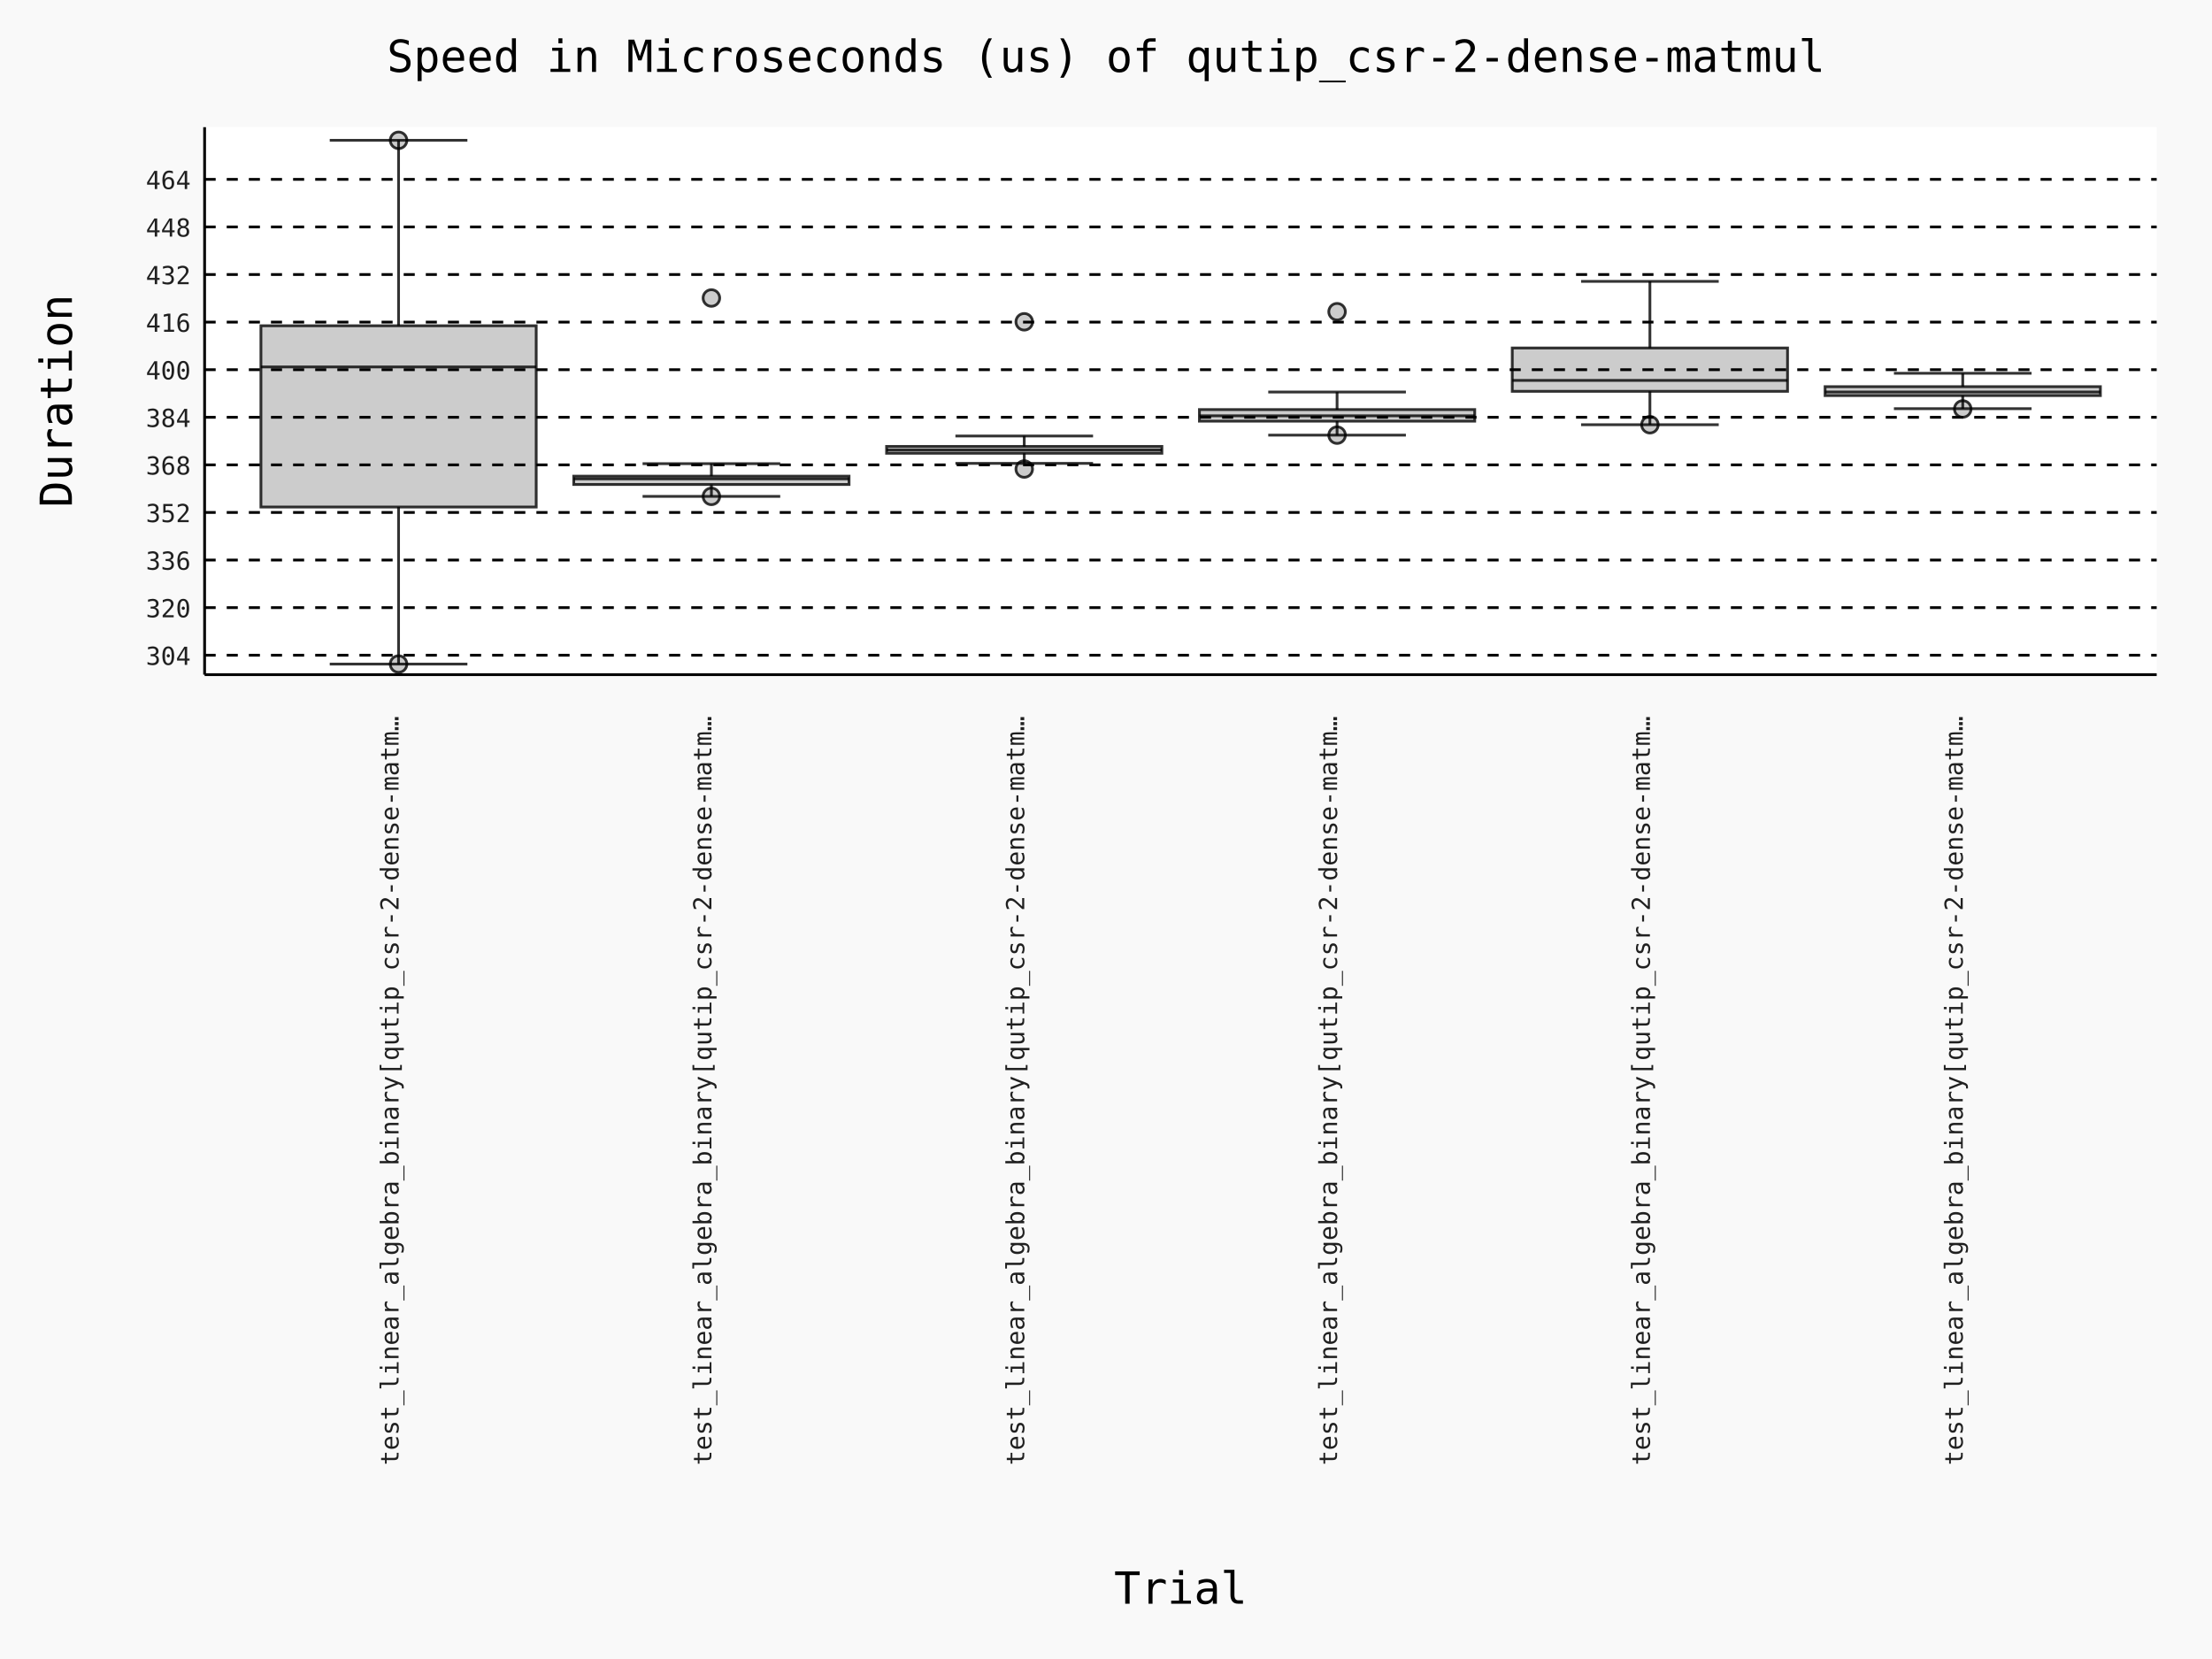
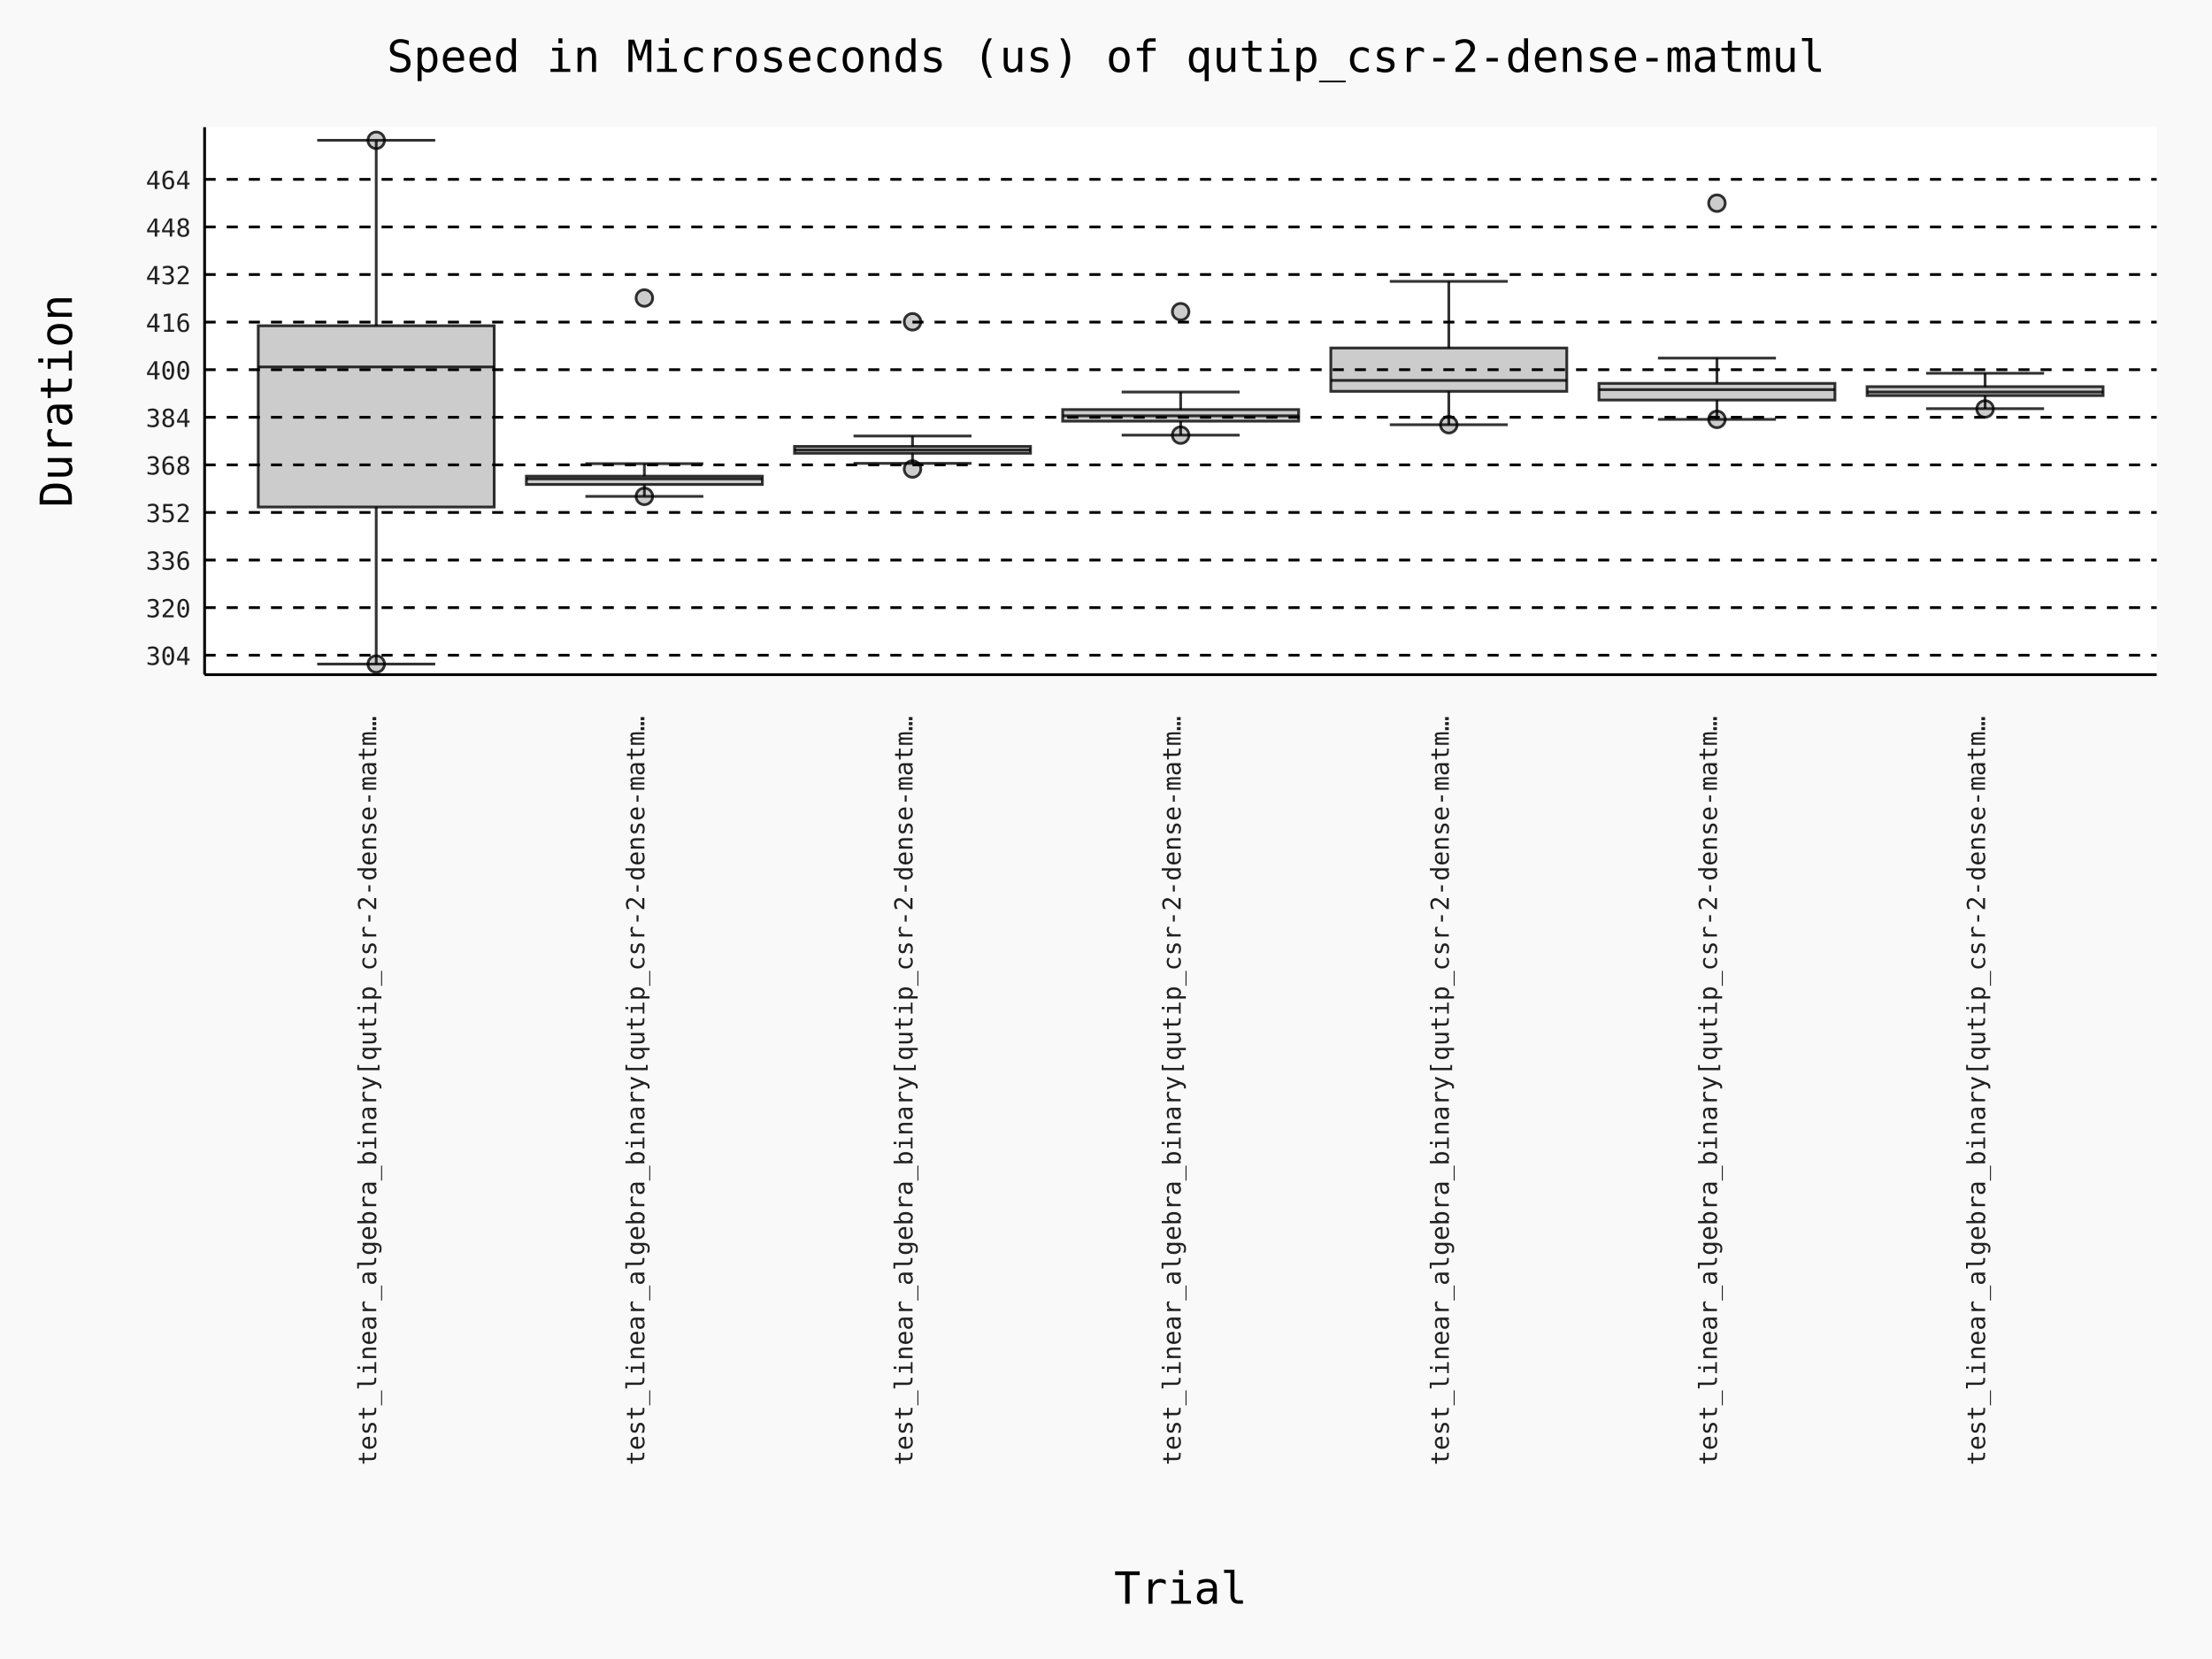
- <svg xmlns="http://www.w3.org/2000/svg" id="chart-a90d7966-ff99-45f2-a9dd-f50ec0908960" class="pygal-chart" viewBox="0 0 800 600">
+ <svg xmlns="http://www.w3.org/2000/svg" id="chart-69d0c41b-8abf-4473-8cde-455bdb06573e" class="pygal-chart" viewBox="0 0 800 600">
  <defs>
-     <style type="text/css">#chart-a90d7966-ff99-45f2-a9dd-f50ec0908960{-webkit-user-select:none;-webkit-font-smoothing:antialiased;font-family:Consolas,"Deja Vu Sans Mono","Bitstream Vera Sans Mono","Courier New",monospace}#chart-a90d7966-ff99-45f2-a9dd-f50ec0908960 .title{font-family:Consolas,"Deja Vu Sans Mono","Bitstream Vera Sans Mono","Courier New",monospace;font-size:16px}#chart-a90d7966-ff99-45f2-a9dd-f50ec0908960 .legends .legend text{font-family:Consolas,"Deja Vu Sans Mono","Bitstream Vera Sans Mono","Courier New",monospace;font-size:14px}#chart-a90d7966-ff99-45f2-a9dd-f50ec0908960 .axis text{font-family:Consolas,"Deja Vu Sans Mono","Bitstream Vera Sans Mono","Courier New",monospace;font-size:10px}#chart-a90d7966-ff99-45f2-a9dd-f50ec0908960 .axis text.major{font-family:Consolas,"Deja Vu Sans Mono","Bitstream Vera Sans Mono","Courier New",monospace;font-size:10px}#chart-a90d7966-ff99-45f2-a9dd-f50ec0908960 .text-overlay text.value{font-family:Consolas,"Deja Vu Sans Mono","Bitstream Vera Sans Mono","Courier New",monospace;font-size:16px}#chart-a90d7966-ff99-45f2-a9dd-f50ec0908960 .text-overlay text.label{font-family:Consolas,"Deja Vu Sans Mono","Bitstream Vera Sans Mono","Courier New",monospace;font-size:10px}#chart-a90d7966-ff99-45f2-a9dd-f50ec0908960 .tooltip{font-family:Consolas,"Deja Vu Sans Mono","Bitstream Vera Sans Mono","Courier New",monospace;font-size:14px}#chart-a90d7966-ff99-45f2-a9dd-f50ec0908960 text.no_data{font-family:Consolas,"Deja Vu Sans Mono","Bitstream Vera Sans Mono","Courier New",monospace;font-size:64px}
- #chart-a90d7966-ff99-45f2-a9dd-f50ec0908960{background-color:rgba(249,249,249,1)}#chart-a90d7966-ff99-45f2-a9dd-f50ec0908960 path,#chart-a90d7966-ff99-45f2-a9dd-f50ec0908960 line,#chart-a90d7966-ff99-45f2-a9dd-f50ec0908960 rect,#chart-a90d7966-ff99-45f2-a9dd-f50ec0908960 circle{-webkit-transition:150ms;-moz-transition:150ms;transition:150ms}#chart-a90d7966-ff99-45f2-a9dd-f50ec0908960 .graph &gt; .background{fill:rgba(249,249,249,1)}#chart-a90d7966-ff99-45f2-a9dd-f50ec0908960 .plot &gt; .background{fill:rgba(255,255,255,1)}#chart-a90d7966-ff99-45f2-a9dd-f50ec0908960 .graph{fill:rgba(0,0,0,.87)}#chart-a90d7966-ff99-45f2-a9dd-f50ec0908960 text.no_data{fill:rgba(0,0,0,1)}#chart-a90d7966-ff99-45f2-a9dd-f50ec0908960 .title{fill:rgba(0,0,0,1)}#chart-a90d7966-ff99-45f2-a9dd-f50ec0908960 .legends .legend text{fill:rgba(0,0,0,.87)}#chart-a90d7966-ff99-45f2-a9dd-f50ec0908960 .legends .legend:hover text{fill:rgba(0,0,0,1)}#chart-a90d7966-ff99-45f2-a9dd-f50ec0908960 .axis .line{stroke:rgba(0,0,0,1)}#chart-a90d7966-ff99-45f2-a9dd-f50ec0908960 .axis .guide.line{stroke:rgba(0,0,0,.54)}#chart-a90d7966-ff99-45f2-a9dd-f50ec0908960 .axis .major.line{stroke:rgba(0,0,0,.87)}#chart-a90d7966-ff99-45f2-a9dd-f50ec0908960 .axis text.major{fill:rgba(0,0,0,1)}#chart-a90d7966-ff99-45f2-a9dd-f50ec0908960 .axis.y .guides:hover .guide.line,#chart-a90d7966-ff99-45f2-a9dd-f50ec0908960 .line-graph .axis.x .guides:hover .guide.line,#chart-a90d7966-ff99-45f2-a9dd-f50ec0908960 .stackedline-graph .axis.x .guides:hover .guide.line,#chart-a90d7966-ff99-45f2-a9dd-f50ec0908960 .xy-graph .axis.x .guides:hover .guide.line{stroke:rgba(0,0,0,1)}#chart-a90d7966-ff99-45f2-a9dd-f50ec0908960 .axis .guides:hover text{fill:rgba(0,0,0,1)}#chart-a90d7966-ff99-45f2-a9dd-f50ec0908960 .reactive{fill-opacity:.7;stroke-opacity:.8;stroke-width:1}#chart-a90d7966-ff99-45f2-a9dd-f50ec0908960 .ci{stroke:rgba(0,0,0,.87)}#chart-a90d7966-ff99-45f2-a9dd-f50ec0908960 .reactive.active,#chart-a90d7966-ff99-45f2-a9dd-f50ec0908960 .active .reactive{fill-opacity:.8;stroke-opacity:.9;stroke-width:4}#chart-a90d7966-ff99-45f2-a9dd-f50ec0908960 .ci .reactive.active{stroke-width:1.5}#chart-a90d7966-ff99-45f2-a9dd-f50ec0908960 .series text{fill:rgba(0,0,0,1)}#chart-a90d7966-ff99-45f2-a9dd-f50ec0908960 .tooltip rect{fill:rgba(255,255,255,1);stroke:rgba(0,0,0,1);-webkit-transition:opacity 150ms;-moz-transition:opacity 150ms;transition:opacity 150ms}#chart-a90d7966-ff99-45f2-a9dd-f50ec0908960 .tooltip .label{fill:rgba(0,0,0,.87)}#chart-a90d7966-ff99-45f2-a9dd-f50ec0908960 .tooltip .label{fill:rgba(0,0,0,.87)}#chart-a90d7966-ff99-45f2-a9dd-f50ec0908960 .tooltip .legend{font-size:.8em;fill:rgba(0,0,0,.54)}#chart-a90d7966-ff99-45f2-a9dd-f50ec0908960 .tooltip .x_label{font-size:.6em;fill:rgba(0,0,0,1)}#chart-a90d7966-ff99-45f2-a9dd-f50ec0908960 .tooltip .xlink{font-size:.5em;text-decoration:underline}#chart-a90d7966-ff99-45f2-a9dd-f50ec0908960 .tooltip .value{font-size:1.5em}#chart-a90d7966-ff99-45f2-a9dd-f50ec0908960 .bound{font-size:.5em}#chart-a90d7966-ff99-45f2-a9dd-f50ec0908960 .max-value{font-size:.75em;fill:rgba(0,0,0,.54)}#chart-a90d7966-ff99-45f2-a9dd-f50ec0908960 .map-element{fill:rgba(255,255,255,1);stroke:rgba(0,0,0,.54) !important}#chart-a90d7966-ff99-45f2-a9dd-f50ec0908960 .map-element .reactive{fill-opacity:inherit;stroke-opacity:inherit}#chart-a90d7966-ff99-45f2-a9dd-f50ec0908960 .color-0,#chart-a90d7966-ff99-45f2-a9dd-f50ec0908960 .color-0 a:visited{stroke:#000000;fill:#000000}#chart-a90d7966-ff99-45f2-a9dd-f50ec0908960 .color-1,#chart-a90d7966-ff99-45f2-a9dd-f50ec0908960 .color-1 a:visited{stroke:#000000;fill:#000000}#chart-a90d7966-ff99-45f2-a9dd-f50ec0908960 .color-2,#chart-a90d7966-ff99-45f2-a9dd-f50ec0908960 .color-2 a:visited{stroke:#000000;fill:#000000}#chart-a90d7966-ff99-45f2-a9dd-f50ec0908960 .color-3,#chart-a90d7966-ff99-45f2-a9dd-f50ec0908960 .color-3 a:visited{stroke:#000000;fill:#000000}#chart-a90d7966-ff99-45f2-a9dd-f50ec0908960 .color-4,#chart-a90d7966-ff99-45f2-a9dd-f50ec0908960 .color-4 a:visited{stroke:#000000;fill:#000000}#chart-a90d7966-ff99-45f2-a9dd-f50ec0908960 .color-5,#chart-a90d7966-ff99-45f2-a9dd-f50ec0908960 .color-5 a:visited{stroke:#000000;fill:#000000}#chart-a90d7966-ff99-45f2-a9dd-f50ec0908960 .text-overlay .color-0 text{fill:white}#chart-a90d7966-ff99-45f2-a9dd-f50ec0908960 .text-overlay .color-1 text{fill:white}#chart-a90d7966-ff99-45f2-a9dd-f50ec0908960 .text-overlay .color-2 text{fill:white}#chart-a90d7966-ff99-45f2-a9dd-f50ec0908960 .text-overlay .color-3 text{fill:white}#chart-a90d7966-ff99-45f2-a9dd-f50ec0908960 .text-overlay .color-4 text{fill:white}#chart-a90d7966-ff99-45f2-a9dd-f50ec0908960 .text-overlay .color-5 text{fill:white}
- #chart-a90d7966-ff99-45f2-a9dd-f50ec0908960 text.no_data{text-anchor:middle}#chart-a90d7966-ff99-45f2-a9dd-f50ec0908960 .guide.line{fill:none}#chart-a90d7966-ff99-45f2-a9dd-f50ec0908960 .centered{text-anchor:middle}#chart-a90d7966-ff99-45f2-a9dd-f50ec0908960 .title{text-anchor:middle}#chart-a90d7966-ff99-45f2-a9dd-f50ec0908960 .legends .legend text{fill-opacity:1}#chart-a90d7966-ff99-45f2-a9dd-f50ec0908960 .axis.x text{text-anchor:middle}#chart-a90d7966-ff99-45f2-a9dd-f50ec0908960 .axis.x:not(.web) text[transform]{text-anchor:start}#chart-a90d7966-ff99-45f2-a9dd-f50ec0908960 .axis.x:not(.web) text[transform].backwards{text-anchor:end}#chart-a90d7966-ff99-45f2-a9dd-f50ec0908960 .axis.y text{text-anchor:end}#chart-a90d7966-ff99-45f2-a9dd-f50ec0908960 .axis.y text[transform].backwards{text-anchor:start}#chart-a90d7966-ff99-45f2-a9dd-f50ec0908960 .axis.y2 text{text-anchor:start}#chart-a90d7966-ff99-45f2-a9dd-f50ec0908960 .axis.y2 text[transform].backwards{text-anchor:end}#chart-a90d7966-ff99-45f2-a9dd-f50ec0908960 .axis .guide.line{stroke-dasharray:4,4;stroke:black}#chart-a90d7966-ff99-45f2-a9dd-f50ec0908960 .axis .major.guide.line{stroke-dasharray:6,6;stroke:black}#chart-a90d7966-ff99-45f2-a9dd-f50ec0908960 .horizontal .axis.y .guide.line,#chart-a90d7966-ff99-45f2-a9dd-f50ec0908960 .horizontal .axis.y2 .guide.line,#chart-a90d7966-ff99-45f2-a9dd-f50ec0908960 .vertical .axis.x .guide.line{opacity:0}#chart-a90d7966-ff99-45f2-a9dd-f50ec0908960 .horizontal .axis.always_show .guide.line,#chart-a90d7966-ff99-45f2-a9dd-f50ec0908960 .vertical .axis.always_show .guide.line{opacity:1 !important}#chart-a90d7966-ff99-45f2-a9dd-f50ec0908960 .axis.y .guides:hover .guide.line,#chart-a90d7966-ff99-45f2-a9dd-f50ec0908960 .axis.y2 .guides:hover .guide.line,#chart-a90d7966-ff99-45f2-a9dd-f50ec0908960 .axis.x .guides:hover .guide.line{opacity:1}#chart-a90d7966-ff99-45f2-a9dd-f50ec0908960 .axis .guides:hover text{opacity:1}#chart-a90d7966-ff99-45f2-a9dd-f50ec0908960 .nofill{fill:none}#chart-a90d7966-ff99-45f2-a9dd-f50ec0908960 .subtle-fill{fill-opacity:.2}#chart-a90d7966-ff99-45f2-a9dd-f50ec0908960 .dot{stroke-width:1px;fill-opacity:1;stroke-opacity:1}#chart-a90d7966-ff99-45f2-a9dd-f50ec0908960 .dot.active{stroke-width:5px}#chart-a90d7966-ff99-45f2-a9dd-f50ec0908960 .dot.negative{fill:transparent}#chart-a90d7966-ff99-45f2-a9dd-f50ec0908960 text,#chart-a90d7966-ff99-45f2-a9dd-f50ec0908960 tspan{stroke:none !important}#chart-a90d7966-ff99-45f2-a9dd-f50ec0908960 .series text.active{opacity:1}#chart-a90d7966-ff99-45f2-a9dd-f50ec0908960 .tooltip rect{fill-opacity:.95;stroke-width:.5}#chart-a90d7966-ff99-45f2-a9dd-f50ec0908960 .tooltip text{fill-opacity:1}#chart-a90d7966-ff99-45f2-a9dd-f50ec0908960 .showable{visibility:hidden}#chart-a90d7966-ff99-45f2-a9dd-f50ec0908960 .showable.shown{visibility:visible}#chart-a90d7966-ff99-45f2-a9dd-f50ec0908960 .gauge-background{fill:rgba(229,229,229,1);stroke:none}#chart-a90d7966-ff99-45f2-a9dd-f50ec0908960 .bg-lines{stroke:rgba(249,249,249,1);stroke-width:2px}
+     <style type="text/css">#chart-69d0c41b-8abf-4473-8cde-455bdb06573e{-webkit-user-select:none;-webkit-font-smoothing:antialiased;font-family:Consolas,"Deja Vu Sans Mono","Bitstream Vera Sans Mono","Courier New",monospace}#chart-69d0c41b-8abf-4473-8cde-455bdb06573e .title{font-family:Consolas,"Deja Vu Sans Mono","Bitstream Vera Sans Mono","Courier New",monospace;font-size:16px}#chart-69d0c41b-8abf-4473-8cde-455bdb06573e .legends .legend text{font-family:Consolas,"Deja Vu Sans Mono","Bitstream Vera Sans Mono","Courier New",monospace;font-size:14px}#chart-69d0c41b-8abf-4473-8cde-455bdb06573e .axis text{font-family:Consolas,"Deja Vu Sans Mono","Bitstream Vera Sans Mono","Courier New",monospace;font-size:10px}#chart-69d0c41b-8abf-4473-8cde-455bdb06573e .axis text.major{font-family:Consolas,"Deja Vu Sans Mono","Bitstream Vera Sans Mono","Courier New",monospace;font-size:10px}#chart-69d0c41b-8abf-4473-8cde-455bdb06573e .text-overlay text.value{font-family:Consolas,"Deja Vu Sans Mono","Bitstream Vera Sans Mono","Courier New",monospace;font-size:16px}#chart-69d0c41b-8abf-4473-8cde-455bdb06573e .text-overlay text.label{font-family:Consolas,"Deja Vu Sans Mono","Bitstream Vera Sans Mono","Courier New",monospace;font-size:10px}#chart-69d0c41b-8abf-4473-8cde-455bdb06573e .tooltip{font-family:Consolas,"Deja Vu Sans Mono","Bitstream Vera Sans Mono","Courier New",monospace;font-size:14px}#chart-69d0c41b-8abf-4473-8cde-455bdb06573e text.no_data{font-family:Consolas,"Deja Vu Sans Mono","Bitstream Vera Sans Mono","Courier New",monospace;font-size:64px}
+ #chart-69d0c41b-8abf-4473-8cde-455bdb06573e{background-color:rgba(249,249,249,1)}#chart-69d0c41b-8abf-4473-8cde-455bdb06573e path,#chart-69d0c41b-8abf-4473-8cde-455bdb06573e line,#chart-69d0c41b-8abf-4473-8cde-455bdb06573e rect,#chart-69d0c41b-8abf-4473-8cde-455bdb06573e circle{-webkit-transition:150ms;-moz-transition:150ms;transition:150ms}#chart-69d0c41b-8abf-4473-8cde-455bdb06573e .graph &gt; .background{fill:rgba(249,249,249,1)}#chart-69d0c41b-8abf-4473-8cde-455bdb06573e .plot &gt; .background{fill:rgba(255,255,255,1)}#chart-69d0c41b-8abf-4473-8cde-455bdb06573e .graph{fill:rgba(0,0,0,.87)}#chart-69d0c41b-8abf-4473-8cde-455bdb06573e text.no_data{fill:rgba(0,0,0,1)}#chart-69d0c41b-8abf-4473-8cde-455bdb06573e .title{fill:rgba(0,0,0,1)}#chart-69d0c41b-8abf-4473-8cde-455bdb06573e .legends .legend text{fill:rgba(0,0,0,.87)}#chart-69d0c41b-8abf-4473-8cde-455bdb06573e .legends .legend:hover text{fill:rgba(0,0,0,1)}#chart-69d0c41b-8abf-4473-8cde-455bdb06573e .axis .line{stroke:rgba(0,0,0,1)}#chart-69d0c41b-8abf-4473-8cde-455bdb06573e .axis .guide.line{stroke:rgba(0,0,0,.54)}#chart-69d0c41b-8abf-4473-8cde-455bdb06573e .axis .major.line{stroke:rgba(0,0,0,.87)}#chart-69d0c41b-8abf-4473-8cde-455bdb06573e .axis text.major{fill:rgba(0,0,0,1)}#chart-69d0c41b-8abf-4473-8cde-455bdb06573e .axis.y .guides:hover .guide.line,#chart-69d0c41b-8abf-4473-8cde-455bdb06573e .line-graph .axis.x .guides:hover .guide.line,#chart-69d0c41b-8abf-4473-8cde-455bdb06573e .stackedline-graph .axis.x .guides:hover .guide.line,#chart-69d0c41b-8abf-4473-8cde-455bdb06573e .xy-graph .axis.x .guides:hover .guide.line{stroke:rgba(0,0,0,1)}#chart-69d0c41b-8abf-4473-8cde-455bdb06573e .axis .guides:hover text{fill:rgba(0,0,0,1)}#chart-69d0c41b-8abf-4473-8cde-455bdb06573e .reactive{fill-opacity:.7;stroke-opacity:.8;stroke-width:1}#chart-69d0c41b-8abf-4473-8cde-455bdb06573e .ci{stroke:rgba(0,0,0,.87)}#chart-69d0c41b-8abf-4473-8cde-455bdb06573e .reactive.active,#chart-69d0c41b-8abf-4473-8cde-455bdb06573e .active .reactive{fill-opacity:.8;stroke-opacity:.9;stroke-width:4}#chart-69d0c41b-8abf-4473-8cde-455bdb06573e .ci .reactive.active{stroke-width:1.5}#chart-69d0c41b-8abf-4473-8cde-455bdb06573e .series text{fill:rgba(0,0,0,1)}#chart-69d0c41b-8abf-4473-8cde-455bdb06573e .tooltip rect{fill:rgba(255,255,255,1);stroke:rgba(0,0,0,1);-webkit-transition:opacity 150ms;-moz-transition:opacity 150ms;transition:opacity 150ms}#chart-69d0c41b-8abf-4473-8cde-455bdb06573e .tooltip .label{fill:rgba(0,0,0,.87)}#chart-69d0c41b-8abf-4473-8cde-455bdb06573e .tooltip .label{fill:rgba(0,0,0,.87)}#chart-69d0c41b-8abf-4473-8cde-455bdb06573e .tooltip .legend{font-size:.8em;fill:rgba(0,0,0,.54)}#chart-69d0c41b-8abf-4473-8cde-455bdb06573e .tooltip .x_label{font-size:.6em;fill:rgba(0,0,0,1)}#chart-69d0c41b-8abf-4473-8cde-455bdb06573e .tooltip .xlink{font-size:.5em;text-decoration:underline}#chart-69d0c41b-8abf-4473-8cde-455bdb06573e .tooltip .value{font-size:1.5em}#chart-69d0c41b-8abf-4473-8cde-455bdb06573e .bound{font-size:.5em}#chart-69d0c41b-8abf-4473-8cde-455bdb06573e .max-value{font-size:.75em;fill:rgba(0,0,0,.54)}#chart-69d0c41b-8abf-4473-8cde-455bdb06573e .map-element{fill:rgba(255,255,255,1);stroke:rgba(0,0,0,.54) !important}#chart-69d0c41b-8abf-4473-8cde-455bdb06573e .map-element .reactive{fill-opacity:inherit;stroke-opacity:inherit}#chart-69d0c41b-8abf-4473-8cde-455bdb06573e .color-0,#chart-69d0c41b-8abf-4473-8cde-455bdb06573e .color-0 a:visited{stroke:#000000;fill:#000000}#chart-69d0c41b-8abf-4473-8cde-455bdb06573e .color-1,#chart-69d0c41b-8abf-4473-8cde-455bdb06573e .color-1 a:visited{stroke:#000000;fill:#000000}#chart-69d0c41b-8abf-4473-8cde-455bdb06573e .color-2,#chart-69d0c41b-8abf-4473-8cde-455bdb06573e .color-2 a:visited{stroke:#000000;fill:#000000}#chart-69d0c41b-8abf-4473-8cde-455bdb06573e .color-3,#chart-69d0c41b-8abf-4473-8cde-455bdb06573e .color-3 a:visited{stroke:#000000;fill:#000000}#chart-69d0c41b-8abf-4473-8cde-455bdb06573e .color-4,#chart-69d0c41b-8abf-4473-8cde-455bdb06573e .color-4 a:visited{stroke:#000000;fill:#000000}#chart-69d0c41b-8abf-4473-8cde-455bdb06573e .color-5,#chart-69d0c41b-8abf-4473-8cde-455bdb06573e .color-5 a:visited{stroke:#000000;fill:#000000}#chart-69d0c41b-8abf-4473-8cde-455bdb06573e .color-6,#chart-69d0c41b-8abf-4473-8cde-455bdb06573e .color-6 a:visited{stroke:#000000;fill:#000000}#chart-69d0c41b-8abf-4473-8cde-455bdb06573e .text-overlay .color-0 text{fill:white}#chart-69d0c41b-8abf-4473-8cde-455bdb06573e .text-overlay .color-1 text{fill:white}#chart-69d0c41b-8abf-4473-8cde-455bdb06573e .text-overlay .color-2 text{fill:white}#chart-69d0c41b-8abf-4473-8cde-455bdb06573e .text-overlay .color-3 text{fill:white}#chart-69d0c41b-8abf-4473-8cde-455bdb06573e .text-overlay .color-4 text{fill:white}#chart-69d0c41b-8abf-4473-8cde-455bdb06573e .text-overlay .color-5 text{fill:white}#chart-69d0c41b-8abf-4473-8cde-455bdb06573e .text-overlay .color-6 text{fill:white}
+ #chart-69d0c41b-8abf-4473-8cde-455bdb06573e text.no_data{text-anchor:middle}#chart-69d0c41b-8abf-4473-8cde-455bdb06573e .guide.line{fill:none}#chart-69d0c41b-8abf-4473-8cde-455bdb06573e .centered{text-anchor:middle}#chart-69d0c41b-8abf-4473-8cde-455bdb06573e .title{text-anchor:middle}#chart-69d0c41b-8abf-4473-8cde-455bdb06573e .legends .legend text{fill-opacity:1}#chart-69d0c41b-8abf-4473-8cde-455bdb06573e .axis.x text{text-anchor:middle}#chart-69d0c41b-8abf-4473-8cde-455bdb06573e .axis.x:not(.web) text[transform]{text-anchor:start}#chart-69d0c41b-8abf-4473-8cde-455bdb06573e .axis.x:not(.web) text[transform].backwards{text-anchor:end}#chart-69d0c41b-8abf-4473-8cde-455bdb06573e .axis.y text{text-anchor:end}#chart-69d0c41b-8abf-4473-8cde-455bdb06573e .axis.y text[transform].backwards{text-anchor:start}#chart-69d0c41b-8abf-4473-8cde-455bdb06573e .axis.y2 text{text-anchor:start}#chart-69d0c41b-8abf-4473-8cde-455bdb06573e .axis.y2 text[transform].backwards{text-anchor:end}#chart-69d0c41b-8abf-4473-8cde-455bdb06573e .axis .guide.line{stroke-dasharray:4,4;stroke:black}#chart-69d0c41b-8abf-4473-8cde-455bdb06573e .axis .major.guide.line{stroke-dasharray:6,6;stroke:black}#chart-69d0c41b-8abf-4473-8cde-455bdb06573e .horizontal .axis.y .guide.line,#chart-69d0c41b-8abf-4473-8cde-455bdb06573e .horizontal .axis.y2 .guide.line,#chart-69d0c41b-8abf-4473-8cde-455bdb06573e .vertical .axis.x .guide.line{opacity:0}#chart-69d0c41b-8abf-4473-8cde-455bdb06573e .horizontal .axis.always_show .guide.line,#chart-69d0c41b-8abf-4473-8cde-455bdb06573e .vertical .axis.always_show .guide.line{opacity:1 !important}#chart-69d0c41b-8abf-4473-8cde-455bdb06573e .axis.y .guides:hover .guide.line,#chart-69d0c41b-8abf-4473-8cde-455bdb06573e .axis.y2 .guides:hover .guide.line,#chart-69d0c41b-8abf-4473-8cde-455bdb06573e .axis.x .guides:hover .guide.line{opacity:1}#chart-69d0c41b-8abf-4473-8cde-455bdb06573e .axis .guides:hover text{opacity:1}#chart-69d0c41b-8abf-4473-8cde-455bdb06573e .nofill{fill:none}#chart-69d0c41b-8abf-4473-8cde-455bdb06573e .subtle-fill{fill-opacity:.2}#chart-69d0c41b-8abf-4473-8cde-455bdb06573e .dot{stroke-width:1px;fill-opacity:1;stroke-opacity:1}#chart-69d0c41b-8abf-4473-8cde-455bdb06573e .dot.active{stroke-width:5px}#chart-69d0c41b-8abf-4473-8cde-455bdb06573e .dot.negative{fill:transparent}#chart-69d0c41b-8abf-4473-8cde-455bdb06573e text,#chart-69d0c41b-8abf-4473-8cde-455bdb06573e tspan{stroke:none !important}#chart-69d0c41b-8abf-4473-8cde-455bdb06573e .series text.active{opacity:1}#chart-69d0c41b-8abf-4473-8cde-455bdb06573e .tooltip rect{fill-opacity:.95;stroke-width:.5}#chart-69d0c41b-8abf-4473-8cde-455bdb06573e .tooltip text{fill-opacity:1}#chart-69d0c41b-8abf-4473-8cde-455bdb06573e .showable{visibility:hidden}#chart-69d0c41b-8abf-4473-8cde-455bdb06573e .showable.shown{visibility:visible}#chart-69d0c41b-8abf-4473-8cde-455bdb06573e .gauge-background{fill:rgba(229,229,229,1);stroke:none}#chart-69d0c41b-8abf-4473-8cde-455bdb06573e .bg-lines{stroke:rgba(249,249,249,1);stroke-width:2px}
.tooltip .value{font-size:1em !important}.axis text{font-size:9px !important}</style>
  </defs>
  <g class="graph custombox-graph vertical">
    <rect x="0" y="0" width="800" height="600" class="background" />
    <g transform="translate(74, 46)" class="plot">
      <rect x="0" y="0" width="706.0" height="198.0" class="background" />
      <g class="axis y always_show">
        <path d="M0 198 h706" class="line" />
        <g class="guides">
          <path d="M0 190.965 h706" class="guide line" />
          <text x="-5" y="194.465" class="">304</text>
        </g>
        <g class="guides">
          <path d="M0 173.756 h706" class="guide line" />
          <text x="-5" y="177.256" class="">320</text>
        </g>
        <g class="guides">
          <path d="M0 156.546 h706" class="guide line" />
          <text x="-5" y="160.046" class="">336</text>
        </g>
        <g class="guides">
          <path d="M0 139.336 h706" class="guide line" />
          <text x="-5" y="142.836" class="">352</text>
        </g>
        <g class="guides">
          <path d="M0 122.126 h706" class="guide line" />
          <text x="-5" y="125.626" class="">368</text>
        </g>
        <g class="guides">
          <path d="M0 104.916 h706" class="guide line" />
          <text x="-5" y="108.416" class="">384</text>
        </g>
        <g class="guides">
          <path d="M0 87.706 h706" class="guide line" />
          <text x="-5" y="91.206" class="">400</text>
        </g>
        <g class="guides">
          <path d="M0 70.496 h706" class="guide line" />
          <text x="-5" y="73.996" class="">416</text>
        </g>
        <g class="guides">
          <path d="M0 53.286 h706" class="guide line" />
          <text x="-5" y="56.786" class="">432</text>
        </g>
        <g class="guides">
          <path d="M0 36.076 h706" class="guide line" />
          <text x="-5" y="39.576" class="">448</text>
        </g>
        <g class="guides">
          <path d="M0 18.866 h706" class="guide line" />
          <text x="-5" y="22.366" class="">464</text>
        </g>
      </g>
      <g class="axis x">
        <path d="M0 0 v198" class="line" />
        <g class="guides">
-           <path d="M70.147 0 v198" class="guide line" />
-           <text x="70.147" y="213.0" class="backwards" transform="rotate(270 70.14744 213)">test_linear_algebra_binary[qutip_csr-2-dense-matm…</text>
-         </g>
-         <g class="guides">
-           <path d="M183.288 0 v198" class="guide line" />
-           <text x="183.288" y="213.0" class="backwards" transform="rotate(270 183.2885 213)">test_linear_algebra_binary[qutip_csr-2-dense-matm…</text>
-         </g>
-         <g class="guides">
-           <path d="M296.429 0 v198" class="guide line" />
-           <text x="296.429" y="213.0" class="backwards" transform="rotate(270 296.4295 213)">test_linear_algebra_binary[qutip_csr-2-dense-matm…</text>
-         </g>
-         <g class="guides">
-           <path d="M409.571 0 v198" class="guide line" />
-           <text x="409.571" y="213.0" class="backwards" transform="rotate(270 409.5705 213)">test_linear_algebra_binary[qutip_csr-2-dense-matm…</text>
-         </g>
-         <g class="guides">
-           <path d="M522.712 0 v198" class="guide line" />
-           <text x="522.712" y="213.0" class="backwards" transform="rotate(270 522.7115 213)">test_linear_algebra_binary[qutip_csr-2-dense-matm…</text>
-         </g>
-         <g class="guides">
-           <path d="M635.853 0 v198" class="guide line" />
-           <text x="635.853" y="213.0" class="backwards" transform="rotate(270 635.8526 213)">test_linear_algebra_binary[qutip_csr-2-dense-matm…</text>
+           <path d="M62.066 0 v198" class="guide line" />
+           <text x="62.066" y="213.0" class="backwards" transform="rotate(270 62.06593 213)">test_linear_algebra_binary[qutip_csr-2-dense-matm…</text>
+         </g>
+         <g class="guides">
+           <path d="M159.044 0 v198" class="guide line" />
+           <text x="159.044" y="213.0" class="backwards" transform="rotate(270 159.044 213)">test_linear_algebra_binary[qutip_csr-2-dense-matm…</text>
+         </g>
+         <g class="guides">
+           <path d="M256.022 0 v198" class="guide line" />
+           <text x="256.022" y="213.0" class="backwards" transform="rotate(270 256.022 213)">test_linear_algebra_binary[qutip_csr-2-dense-matm…</text>
+         </g>
+         <g class="guides">
+           <path d="M353 0 v198" class="guide line" />
+           <text x="353.0" y="213.0" class="backwards" transform="rotate(270 353 213)">test_linear_algebra_binary[qutip_csr-2-dense-matm…</text>
+         </g>
+         <g class="guides">
+           <path d="M449.978 0 v198" class="guide line" />
+           <text x="449.978" y="213.0" class="backwards" transform="rotate(270 449.978 213)">test_linear_algebra_binary[qutip_csr-2-dense-matm…</text>
+         </g>
+         <g class="guides">
+           <path d="M546.956 0 v198" class="guide line" />
+           <text x="546.956" y="213.0" class="backwards" transform="rotate(270 546.956 213)">test_linear_algebra_binary[qutip_csr-2-dense-matm…</text>
+         </g>
+         <g class="guides">
+           <path d="M643.934 0 v198" class="guide line" />
+           <text x="643.934" y="213.0" class="backwards" transform="rotate(270 643.9341 213)">test_linear_algebra_binary[qutip_csr-2-dense-matm…</text>
        </g>
      </g>
      <g class="series serie-0 color-0">
        <g class="boxes">
          <g class="box">
-             <path stroke-width="3" d="M45.256 194.172 L95.038 194.172" class="reactive tooltip-trigger" />
-             <path stroke-width="3" d="M20.365 86.711 L119.929 86.711" class="reactive tooltip-trigger" />
-             <path stroke-width="3" d="M45.256 4.742 L95.038 4.742" class="reactive tooltip-trigger" />
-             <path stroke-width="2" d="M70.147 194.172 L70.147 137.375" class="reactive tooltip-trigger" />
-             <path stroke-width="2" d="M70.147 4.742 L70.147 71.813" class="reactive tooltip-trigger" />
-             <rect x="20.365" y="71.813" height="65.562" width="99.564" class="subtle-fill reactive tooltip-trigger" />
-             <circle cx="70.147" cy="194.172" r="3" class="subtle-fill reactive tooltip-trigger" />
-             <circle cx="70.147" cy="4.742" r="3" class="subtle-fill reactive tooltip-trigger" />
+             <path stroke-width="3" d="M40.731 194.172 L83.401 194.172" class="reactive tooltip-trigger" />
+             <path stroke-width="3" d="M19.396 86.711 L104.736 86.711" class="reactive tooltip-trigger" />
+             <path stroke-width="3" d="M40.731 4.742 L83.401 4.742" class="reactive tooltip-trigger" />
+             <path stroke-width="2" d="M62.066 194.172 L62.066 137.375" class="reactive tooltip-trigger" />
+             <path stroke-width="2" d="M62.066 4.742 L62.066 71.813" class="reactive tooltip-trigger" />
+             <rect x="19.396" y="71.813" height="65.562" width="85.341" class="subtle-fill reactive tooltip-trigger" />
+             <circle cx="62.066" cy="194.172" r="3" class="subtle-fill reactive tooltip-trigger" />
+             <circle cx="62.066" cy="4.742" r="3" class="subtle-fill reactive tooltip-trigger" />
          </g>
        </g>
      </g>
      <g class="series serie-1 color-1">
        <g class="boxes">
          <g class="box">
-             <path stroke-width="3" d="M158.397 133.525 L208.179 133.525" class="reactive tooltip-trigger" />
-             <path stroke-width="3" d="M133.506 127.179 L233.071 127.179" class="reactive tooltip-trigger" />
-             <path stroke-width="3" d="M158.397 121.693 L208.179 121.693" class="reactive tooltip-trigger" />
-             <path stroke-width="2" d="M183.288 133.525 L183.288 129.222" class="reactive tooltip-trigger" />
-             <path stroke-width="2" d="M183.288 121.693 L183.288 126.211" class="reactive tooltip-trigger" />
-             <rect x="133.506" y="126.211" height="3.011" width="99.564" class="subtle-fill reactive tooltip-trigger" />
-             <circle cx="183.288" cy="133.525" r="3" class="subtle-fill reactive tooltip-trigger" />
-             <circle cx="183.288" cy="61.78" r="3" class="subtle-fill reactive tooltip-trigger" />
+             <path stroke-width="3" d="M137.709 133.525 L180.379 133.525" class="reactive tooltip-trigger" />
+             <path stroke-width="3" d="M116.374 127.179 L201.714 127.179" class="reactive tooltip-trigger" />
+             <path stroke-width="3" d="M137.709 121.693 L180.379 121.693" class="reactive tooltip-trigger" />
+             <path stroke-width="2" d="M159.044 133.525 L159.044 129.222" class="reactive tooltip-trigger" />
+             <path stroke-width="2" d="M159.044 121.693 L159.044 126.211" class="reactive tooltip-trigger" />
+             <rect x="116.374" y="126.211" height="3.011" width="85.341" class="subtle-fill reactive tooltip-trigger" />
+             <circle cx="159.044" cy="133.525" r="3" class="subtle-fill reactive tooltip-trigger" />
+             <circle cx="159.044" cy="61.78" r="3" class="subtle-fill reactive tooltip-trigger" />
          </g>
        </g>
      </g>
      <g class="series serie-2 color-2">
        <g class="boxes">
          <g class="box">
-             <path stroke-width="3" d="M271.538 121.586 L321.321 121.586" class="reactive tooltip-trigger" />
-             <path stroke-width="3" d="M246.647 116.744 L346.212 116.744" class="reactive tooltip-trigger" />
-             <path stroke-width="3" d="M271.538 111.69 L321.321 111.69" class="reactive tooltip-trigger" />
-             <path stroke-width="2" d="M296.429 121.586 L296.429 117.928" class="reactive tooltip-trigger" />
-             <path stroke-width="2" d="M296.429 111.69 L296.429 115.454" class="reactive tooltip-trigger" />
-             <rect x="246.647" y="115.454" height="2.474" width="99.564" class="subtle-fill reactive tooltip-trigger" />
-             <circle cx="296.429" cy="123.628" r="3" class="subtle-fill reactive tooltip-trigger" />
-             <circle cx="296.429" cy="70.385" r="3" class="subtle-fill reactive tooltip-trigger" />
+             <path stroke-width="3" d="M234.687 121.586 L277.357 121.586" class="reactive tooltip-trigger" />
+             <path stroke-width="3" d="M213.352 116.744 L298.692 116.744" class="reactive tooltip-trigger" />
+             <path stroke-width="3" d="M234.687 111.69 L277.357 111.69" class="reactive tooltip-trigger" />
+             <path stroke-width="2" d="M256.022 121.586 L256.022 117.928" class="reactive tooltip-trigger" />
+             <path stroke-width="2" d="M256.022 111.69 L256.022 115.454" class="reactive tooltip-trigger" />
+             <rect x="213.352" y="115.454" height="2.474" width="85.341" class="subtle-fill reactive tooltip-trigger" />
+             <circle cx="256.022" cy="123.628" r="3" class="subtle-fill reactive tooltip-trigger" />
+             <circle cx="256.022" cy="70.385" r="3" class="subtle-fill reactive tooltip-trigger" />
          </g>
        </g>
      </g>
      <g class="series serie-3 color-3">
        <g class="boxes">
          <g class="box">
-             <path stroke-width="3" d="M384.679 111.375 L434.462 111.375" class="reactive tooltip-trigger" />
-             <path stroke-width="3" d="M359.788 104.383 L459.353 104.383" class="reactive tooltip-trigger" />
-             <path stroke-width="3" d="M384.679 95.78 L434.462 95.78" class="reactive tooltip-trigger" />
-             <path stroke-width="2" d="M409.571 111.375 L409.571 106.321" class="reactive tooltip-trigger" />
-             <path stroke-width="2" d="M409.571 95.78 L409.571 102.125" class="reactive tooltip-trigger" />
-             <rect x="359.788" y="102.125" height="4.196" width="99.564" class="subtle-fill reactive tooltip-trigger" />
-             <circle cx="409.571" cy="111.375" r="3" class="subtle-fill reactive tooltip-trigger" />
-             <circle cx="409.571" cy="66.738" r="3" class="subtle-fill reactive tooltip-trigger" />
+             <path stroke-width="3" d="M331.665 111.375 L374.335 111.375" class="reactive tooltip-trigger" />
+             <path stroke-width="3" d="M310.33 104.383 L395.67 104.383" class="reactive tooltip-trigger" />
+             <path stroke-width="3" d="M331.665 95.78 L374.335 95.78" class="reactive tooltip-trigger" />
+             <path stroke-width="2" d="M353 111.375 L353 106.321" class="reactive tooltip-trigger" />
+             <path stroke-width="2" d="M353 95.78 L353 102.125" class="reactive tooltip-trigger" />
+             <rect x="310.33" y="102.125" height="4.196" width="85.341" class="subtle-fill reactive tooltip-trigger" />
+             <circle cx="353.0" cy="111.375" r="3" class="subtle-fill reactive tooltip-trigger" />
+             <circle cx="353.0" cy="66.738" r="3" class="subtle-fill reactive tooltip-trigger" />
          </g>
        </g>
      </g>
      <g class="series serie-4 color-4">
        <g class="boxes">
          <g class="box">
-             <path stroke-width="3" d="M497.821 107.605 L547.603 107.605" class="reactive tooltip-trigger" />
-             <path stroke-width="3" d="M472.929 91.579 L572.494 91.579" class="reactive tooltip-trigger" />
-             <path stroke-width="3" d="M497.821 55.761 L547.603 55.761" class="reactive tooltip-trigger" />
-             <path stroke-width="2" d="M522.712 107.605 L522.712 95.531" class="reactive tooltip-trigger" />
-             <path stroke-width="2" d="M522.712 55.761 L522.712 79.854" class="reactive tooltip-trigger" />
-             <rect x="472.929" y="79.854" height="15.677" width="99.564" class="subtle-fill reactive tooltip-trigger" />
-             <circle cx="522.712" cy="107.605" r="3" class="subtle-fill reactive tooltip-trigger" />
-             <circle cx="522.712" cy="-846.683" r="3" class="subtle-fill reactive tooltip-trigger" />
+             <path stroke-width="3" d="M428.643 107.605 L471.313 107.605" class="reactive tooltip-trigger" />
+             <path stroke-width="3" d="M407.308 91.579 L492.648 91.579" class="reactive tooltip-trigger" />
+             <path stroke-width="3" d="M428.643 55.761 L471.313 55.761" class="reactive tooltip-trigger" />
+             <path stroke-width="2" d="M449.978 107.605 L449.978 95.531" class="reactive tooltip-trigger" />
+             <path stroke-width="2" d="M449.978 55.761 L449.978 79.854" class="reactive tooltip-trigger" />
+             <rect x="407.308" y="79.854" height="15.677" width="85.341" class="subtle-fill reactive tooltip-trigger" />
+             <circle cx="449.978" cy="107.605" r="3" class="subtle-fill reactive tooltip-trigger" />
+             <circle cx="449.978" cy="-846.683" r="3" class="subtle-fill reactive tooltip-trigger" />
          </g>
        </g>
      </g>
      <g class="series serie-5 color-5">
        <g class="boxes">
          <g class="box">
-             <path stroke-width="3" d="M610.962 101.801 L660.744 101.801" class="reactive tooltip-trigger" />
-             <path stroke-width="3" d="M586.071 95.776 L685.635 95.776" class="reactive tooltip-trigger" />
-             <path stroke-width="3" d="M610.962 89.001 L660.744 89.001" class="reactive tooltip-trigger" />
-             <path stroke-width="2" d="M635.853 101.801 L635.853 97.067" class="reactive tooltip-trigger" />
-             <path stroke-width="2" d="M635.853 89.001 L635.853 93.841" class="reactive tooltip-trigger" />
-             <rect x="586.071" y="93.841" height="3.226" width="99.564" class="subtle-fill reactive tooltip-trigger" />
-             <circle cx="635.853" cy="101.908" r="3" class="subtle-fill reactive tooltip-trigger" />
-             <circle cx="635.853" cy="-347.59" r="3" class="subtle-fill reactive tooltip-trigger" />
+             <path stroke-width="3" d="M525.621 105.674 L568.291 105.674" class="reactive tooltip-trigger" />
+             <path stroke-width="3" d="M504.286 94.918 L589.626 94.918" class="reactive tooltip-trigger" />
+             <path stroke-width="3" d="M525.621 83.518 L568.291 83.518" class="reactive tooltip-trigger" />
+             <path stroke-width="2" d="M546.956 105.674 L546.956 98.683" class="reactive tooltip-trigger" />
+             <path stroke-width="2" d="M546.956 83.518 L546.956 92.659" class="reactive tooltip-trigger" />
+             <rect x="504.286" y="92.659" height="6.023" width="85.341" class="subtle-fill reactive tooltip-trigger" />
+             <circle cx="546.956" cy="105.674" r="3" class="subtle-fill reactive tooltip-trigger" />
+             <circle cx="546.956" cy="27.478" r="3" class="subtle-fill reactive tooltip-trigger" />
+           </g>
+         </g>
+       </g>
+       <g class="series serie-6 color-6">
+         <g class="boxes">
+           <g class="box">
+             <path stroke-width="3" d="M622.599 101.801 L665.269 101.801" class="reactive tooltip-trigger" />
+             <path stroke-width="3" d="M601.264 95.776 L686.604 95.776" class="reactive tooltip-trigger" />
+             <path stroke-width="3" d="M622.599 89.001 L665.269 89.001" class="reactive tooltip-trigger" />
+             <path stroke-width="2" d="M643.934 101.801 L643.934 97.067" class="reactive tooltip-trigger" />
+             <path stroke-width="2" d="M643.934 89.001 L643.934 93.841" class="reactive tooltip-trigger" />
+             <rect x="601.264" y="93.841" height="3.226" width="85.341" class="subtle-fill reactive tooltip-trigger" />
+             <circle cx="643.934" cy="101.908" r="3" class="subtle-fill reactive tooltip-trigger" />
+             <circle cx="643.934" cy="-347.59" r="3" class="subtle-fill reactive tooltip-trigger" />
          </g>
        </g>
      </g>
    </g>
    <g class="titles">
      <text x="400.0" y="26" class="title plot_title">Speed in Microseconds (us) of qutip_csr-2-dense-matmul</text>
      <text x="427.0" y="580.0" class="title">Trial</text>
      <text x="0" y="171.0" class="title" transform="rotate(-90 0 145)">Duration</text>
    </g>
    <g transform="translate(74, 46)" class="plot overlay">
      <g class="series serie-0 color-0" />
      <g class="series serie-1 color-1" />
      <g class="series serie-2 color-2" />
      <g class="series serie-3 color-3" />
      <g class="series serie-4 color-4" />
      <g class="series serie-5 color-5" />
+       <g class="series serie-6 color-6" />
    </g>
    <g transform="translate(74, 46)" class="plot text-overlay">
      <g class="series serie-0 color-0" />
      <g class="series serie-1 color-1" />
      <g class="series serie-2 color-2" />
      <g class="series serie-3 color-3" />
      <g class="series serie-4 color-4" />
      <g class="series serie-5 color-5" />
+       <g class="series serie-6 color-6" />
    </g>
    <g transform="translate(74, 46)" class="plot tooltip-overlay">
      <g transform="translate(0 0)" style="opacity: 0" class="tooltip">
        <rect rx="0" ry="0" width="0" height="0" class="tooltip-box" />
        <g class="text" />
      </g>
    </g>
  </g>
</svg>
